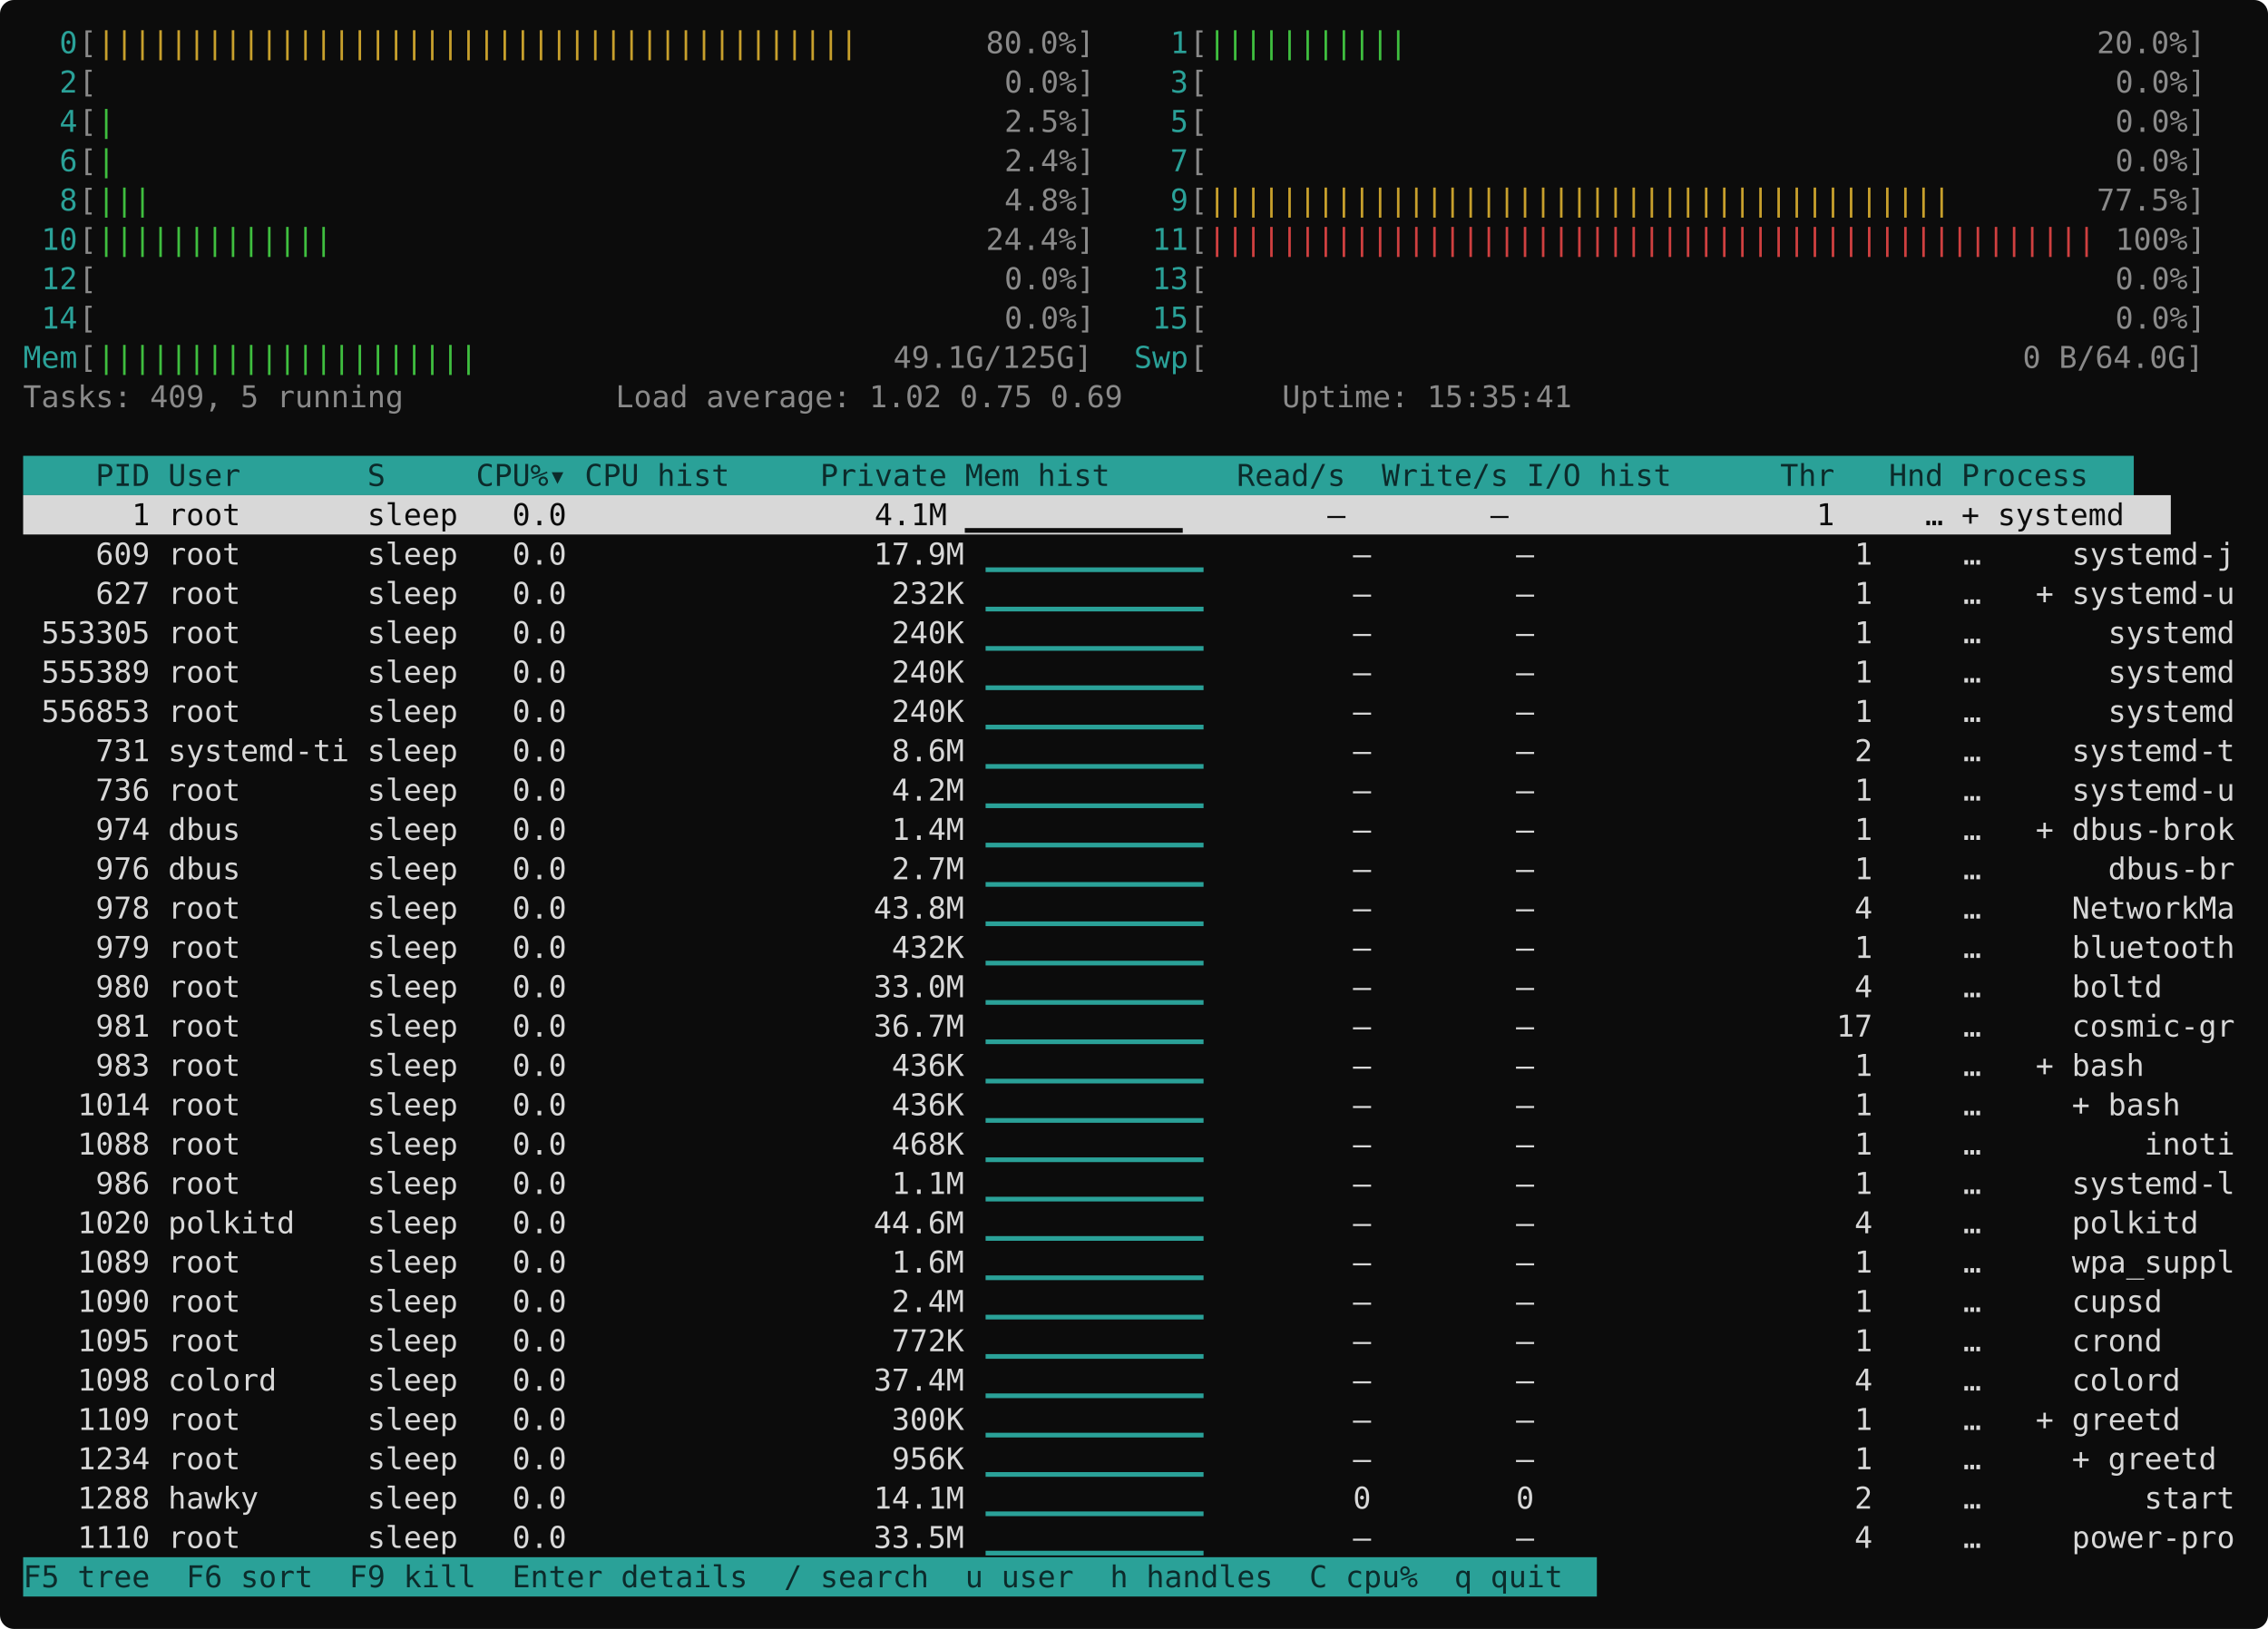
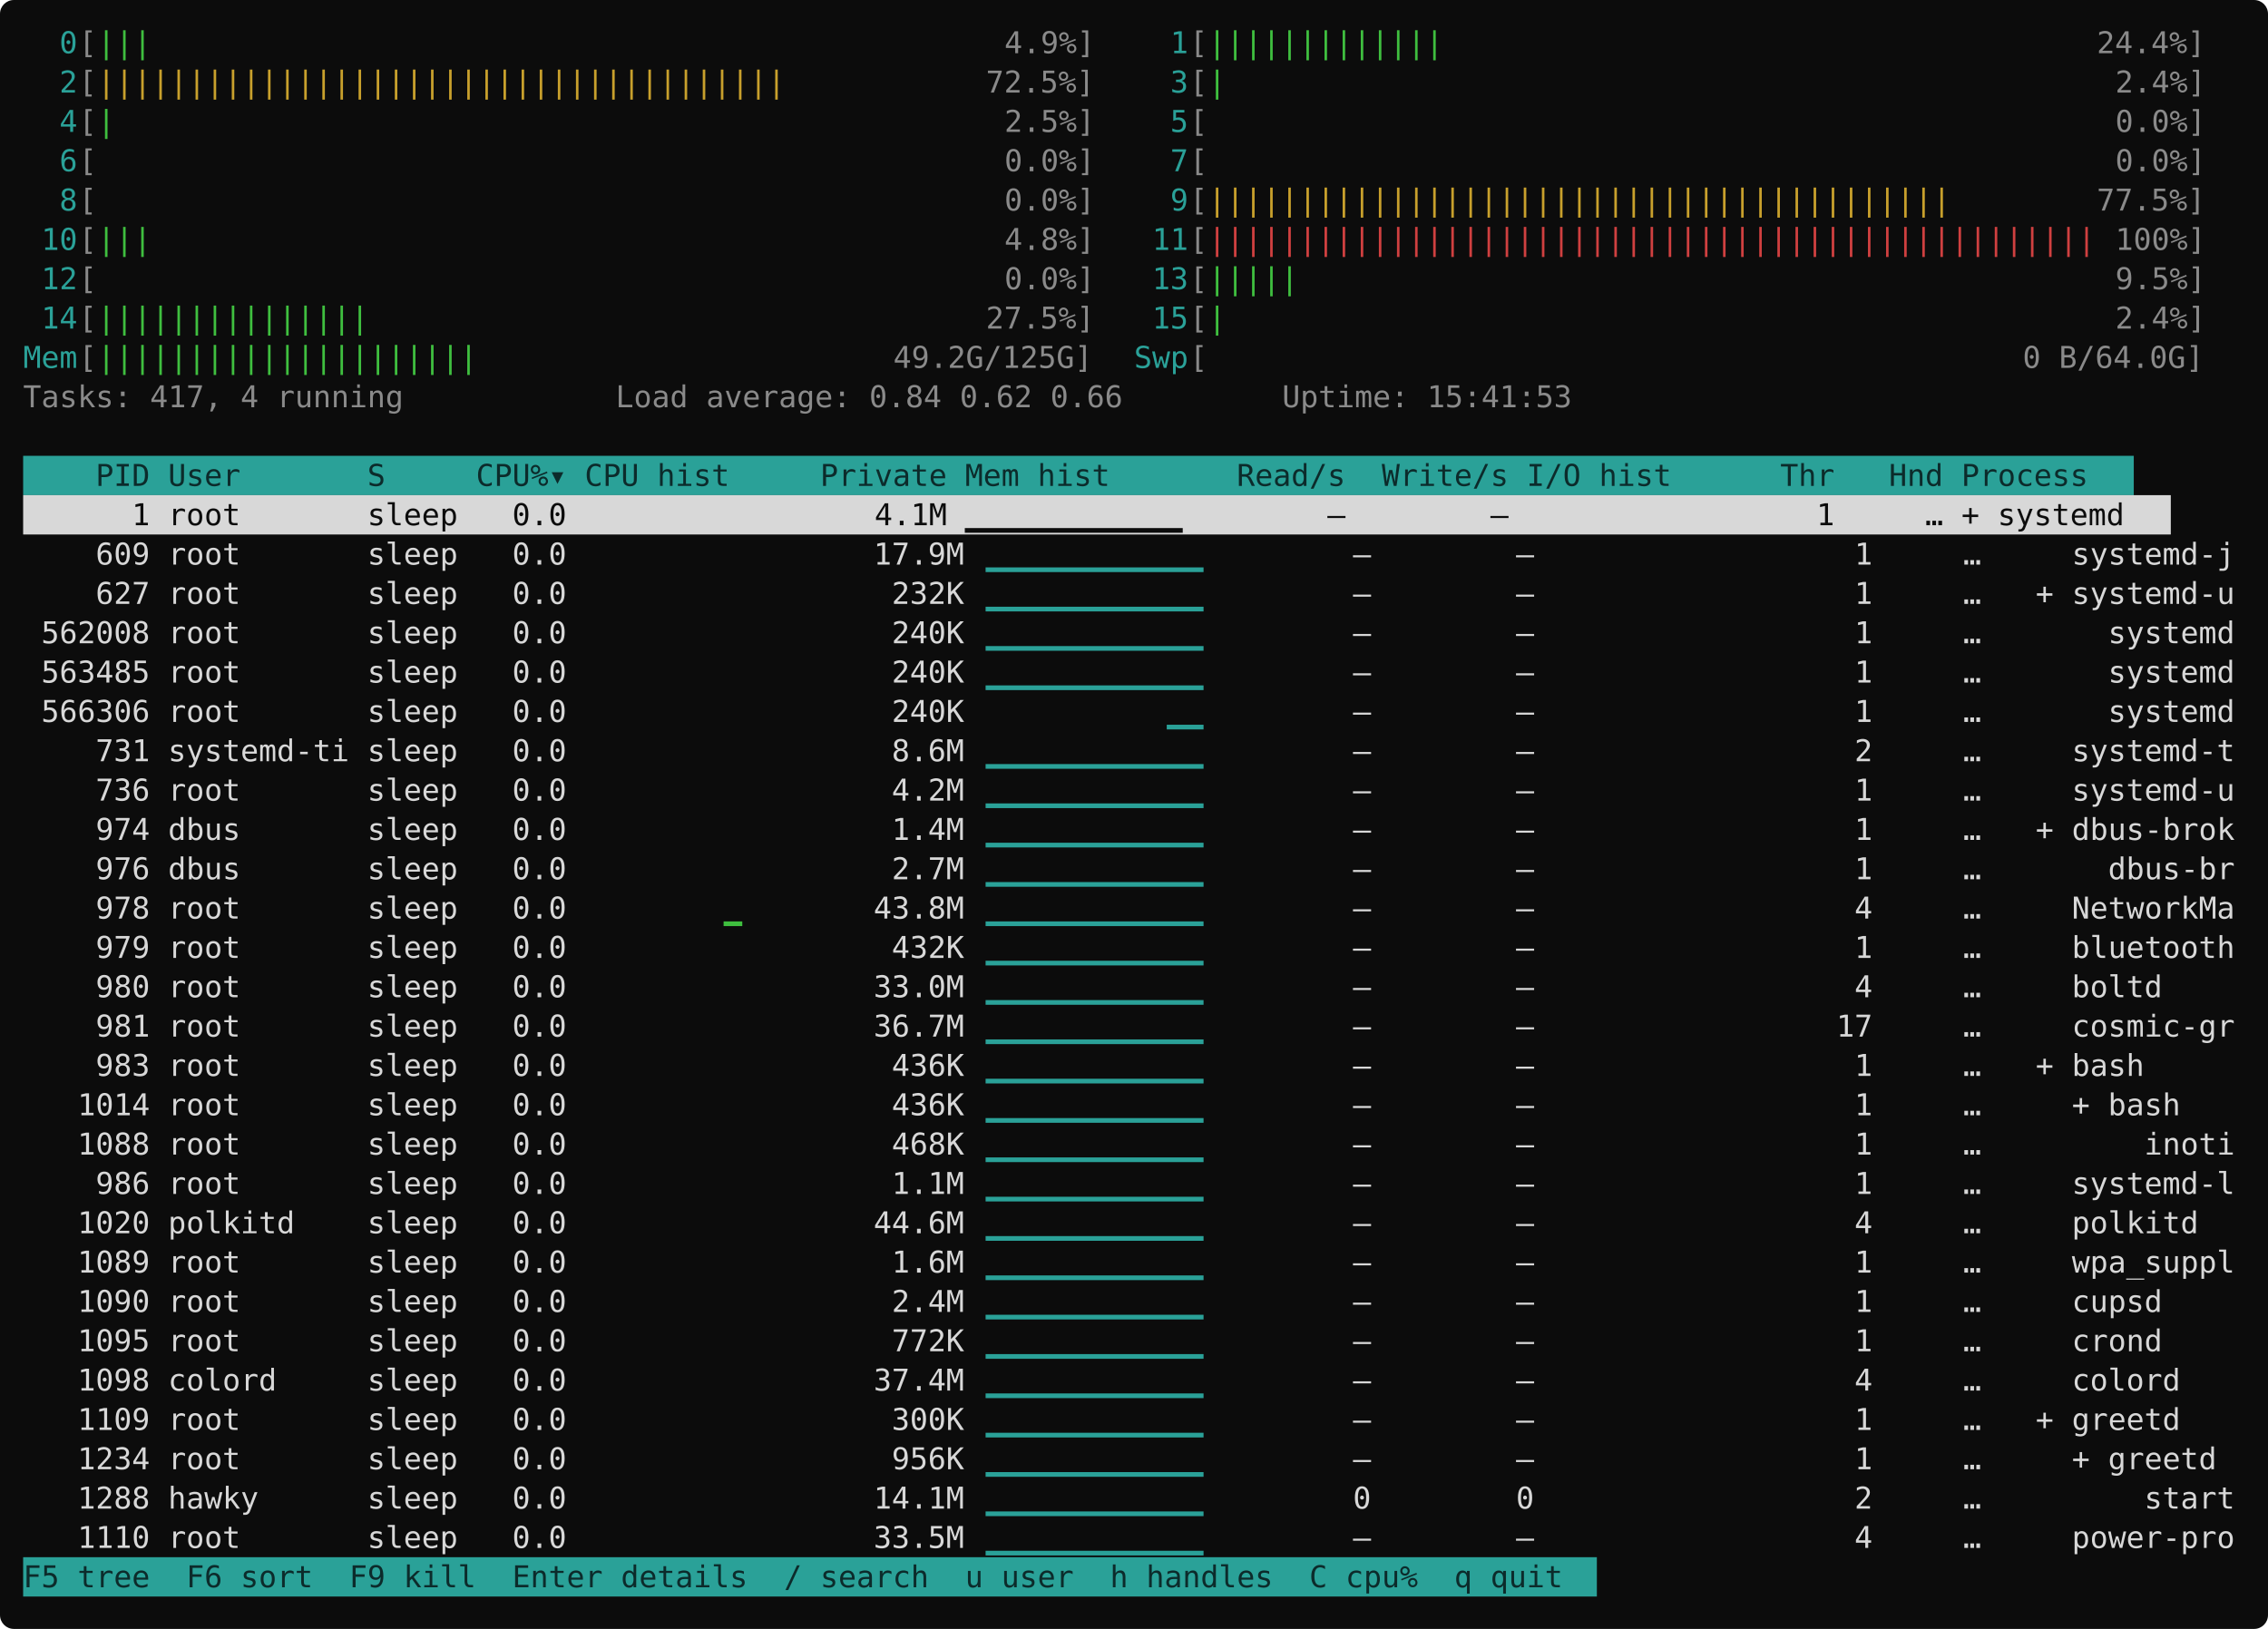
<svg xmlns="http://www.w3.org/2000/svg" width="980" height="704" viewBox="0 0 980 704" role="img" aria-label="procman --tui">
  <rect width="980" height="704" rx="6" fill="#0c0c0c" />
  <g font-family="ui-monospace,SFMono-Regular,Menlo,DejaVu Sans Mono,Consolas,monospace" font-size="13" xml:space="preserve">
    <text x="10" y="23" fill="#2aa198">  0</text>
    <text x="34" y="23" fill="#8a8a8a">[</text>
-     <text x="42" y="23" fill="#c8a02c">||||||||||||||||||||||||||||||||||||||||||</text>
-     <text x="378" y="23" fill="#d8d8d8">      </text>
-     <text x="426" y="23" fill="#8a8a8a">80.0%]</text>
+     <text x="42" y="23" fill="#3fbf3f">|||</text>
+     <text x="66" y="23" fill="#d8d8d8">                                              </text>
+     <text x="434" y="23" fill="#8a8a8a">4.9%]</text>
    <text x="474" y="23" fill="#d8d8d8">  </text>
    <text x="490" y="23" fill="#2aa198">  1</text>
    <text x="514" y="23" fill="#8a8a8a">[</text>
-     <text x="522" y="23" fill="#3fbf3f">|||||||||||</text>
-     <text x="610" y="23" fill="#d8d8d8">                                     </text>
-     <text x="906" y="23" fill="#8a8a8a">20.0%]</text>
+     <text x="522" y="23" fill="#3fbf3f">|||||||||||||</text>
+     <text x="626" y="23" fill="#d8d8d8">                                   </text>
+     <text x="906" y="23" fill="#8a8a8a">24.4%]</text>
    <text x="10" y="40" fill="#2aa198">  2</text>
    <text x="34" y="40" fill="#8a8a8a">[</text>
-     <text x="42" y="40" fill="#d8d8d8">                                                 </text>
-     <text x="434" y="40" fill="#8a8a8a">0.0%]</text>
+     <text x="42" y="40" fill="#c8a02c">||||||||||||||||||||||||||||||||||||||</text>
+     <text x="346" y="40" fill="#d8d8d8">          </text>
+     <text x="426" y="40" fill="#8a8a8a">72.5%]</text>
    <text x="474" y="40" fill="#d8d8d8">  </text>
    <text x="490" y="40" fill="#2aa198">  3</text>
    <text x="514" y="40" fill="#8a8a8a">[</text>
-     <text x="522" y="40" fill="#d8d8d8">                                                 </text>
-     <text x="914" y="40" fill="#8a8a8a">0.0%]</text>
+     <text x="522" y="40" fill="#3fbf3f">|</text>
+     <text x="530" y="40" fill="#d8d8d8">                                                </text>
+     <text x="914" y="40" fill="#8a8a8a">2.4%]</text>
    <text x="10" y="57" fill="#2aa198">  4</text>
    <text x="34" y="57" fill="#8a8a8a">[</text>
    <text x="42" y="57" fill="#3fbf3f">|</text>
    <text x="50" y="57" fill="#d8d8d8">                                                </text>
    <text x="434" y="57" fill="#8a8a8a">2.5%]</text>
    <text x="474" y="57" fill="#d8d8d8">  </text>
    <text x="490" y="57" fill="#2aa198">  5</text>
    <text x="514" y="57" fill="#8a8a8a">[</text>
    <text x="522" y="57" fill="#d8d8d8">                                                 </text>
    <text x="914" y="57" fill="#8a8a8a">0.0%]</text>
    <text x="10" y="74" fill="#2aa198">  6</text>
    <text x="34" y="74" fill="#8a8a8a">[</text>
-     <text x="42" y="74" fill="#3fbf3f">|</text>
-     <text x="50" y="74" fill="#d8d8d8">                                                </text>
-     <text x="434" y="74" fill="#8a8a8a">2.4%]</text>
+     <text x="42" y="74" fill="#d8d8d8">                                                 </text>
+     <text x="434" y="74" fill="#8a8a8a">0.0%]</text>
    <text x="474" y="74" fill="#d8d8d8">  </text>
    <text x="490" y="74" fill="#2aa198">  7</text>
    <text x="514" y="74" fill="#8a8a8a">[</text>
    <text x="522" y="74" fill="#d8d8d8">                                                 </text>
    <text x="914" y="74" fill="#8a8a8a">0.0%]</text>
    <text x="10" y="91" fill="#2aa198">  8</text>
    <text x="34" y="91" fill="#8a8a8a">[</text>
-     <text x="42" y="91" fill="#3fbf3f">|||</text>
-     <text x="66" y="91" fill="#d8d8d8">                                              </text>
-     <text x="434" y="91" fill="#8a8a8a">4.8%]</text>
+     <text x="42" y="91" fill="#d8d8d8">                                                 </text>
+     <text x="434" y="91" fill="#8a8a8a">0.0%]</text>
    <text x="474" y="91" fill="#d8d8d8">  </text>
    <text x="490" y="91" fill="#2aa198">  9</text>
    <text x="514" y="91" fill="#8a8a8a">[</text>
    <text x="522" y="91" fill="#c8a02c">|||||||||||||||||||||||||||||||||||||||||</text>
    <text x="850" y="91" fill="#d8d8d8">       </text>
    <text x="906" y="91" fill="#8a8a8a">77.5%]</text>
    <text x="10" y="108" fill="#2aa198"> 10</text>
    <text x="34" y="108" fill="#8a8a8a">[</text>
-     <text x="42" y="108" fill="#3fbf3f">|||||||||||||</text>
-     <text x="146" y="108" fill="#d8d8d8">                                   </text>
-     <text x="426" y="108" fill="#8a8a8a">24.4%]</text>
+     <text x="42" y="108" fill="#3fbf3f">|||</text>
+     <text x="66" y="108" fill="#d8d8d8">                                              </text>
+     <text x="434" y="108" fill="#8a8a8a">4.8%]</text>
    <text x="474" y="108" fill="#d8d8d8">  </text>
    <text x="490" y="108" fill="#2aa198"> 11</text>
    <text x="514" y="108" fill="#8a8a8a">[</text>
    <text x="522" y="108" fill="#d04040">|||||||||||||||||||||||||||||||||||||||||||||||||</text>
    <text x="914" y="108" fill="#8a8a8a">100%]</text>
    <text x="10" y="125" fill="#2aa198"> 12</text>
    <text x="34" y="125" fill="#8a8a8a">[</text>
    <text x="42" y="125" fill="#d8d8d8">                                                 </text>
    <text x="434" y="125" fill="#8a8a8a">0.0%]</text>
    <text x="474" y="125" fill="#d8d8d8">  </text>
    <text x="490" y="125" fill="#2aa198"> 13</text>
    <text x="514" y="125" fill="#8a8a8a">[</text>
-     <text x="522" y="125" fill="#d8d8d8">                                                 </text>
-     <text x="914" y="125" fill="#8a8a8a">0.0%]</text>
+     <text x="522" y="125" fill="#3fbf3f">|||||</text>
+     <text x="562" y="125" fill="#d8d8d8">                                            </text>
+     <text x="914" y="125" fill="#8a8a8a">9.5%]</text>
    <text x="10" y="142" fill="#2aa198"> 14</text>
    <text x="34" y="142" fill="#8a8a8a">[</text>
-     <text x="42" y="142" fill="#d8d8d8">                                                 </text>
-     <text x="434" y="142" fill="#8a8a8a">0.0%]</text>
+     <text x="42" y="142" fill="#3fbf3f">|||||||||||||||</text>
+     <text x="162" y="142" fill="#d8d8d8">                                 </text>
+     <text x="426" y="142" fill="#8a8a8a">27.5%]</text>
    <text x="474" y="142" fill="#d8d8d8">  </text>
    <text x="490" y="142" fill="#2aa198"> 15</text>
    <text x="514" y="142" fill="#8a8a8a">[</text>
-     <text x="522" y="142" fill="#d8d8d8">                                                 </text>
-     <text x="914" y="142" fill="#8a8a8a">0.0%]</text>
+     <text x="522" y="142" fill="#3fbf3f">|</text>
+     <text x="530" y="142" fill="#d8d8d8">                                                </text>
+     <text x="914" y="142" fill="#8a8a8a">2.4%]</text>
    <text x="10" y="159" fill="#2aa198">Mem</text>
    <text x="34" y="159" fill="#8a8a8a">[</text>
    <text x="42" y="159" fill="#3fbf3f">|||||||||||||||||||||</text>
    <text x="210" y="159" fill="#d8d8d8">                      </text>
-     <text x="386" y="159" fill="#8a8a8a">49.1G/125G]</text>
+     <text x="386" y="159" fill="#8a8a8a">49.2G/125G]</text>
    <text x="474" y="159" fill="#d8d8d8">  </text>
    <text x="490" y="159" fill="#2aa198">Swp</text>
    <text x="514" y="159" fill="#8a8a8a">[</text>
    <text x="522" y="159" fill="#d8d8d8">                                            </text>
    <text x="874" y="159" fill="#8a8a8a">0 B/64.0G]</text>
-     <text x="10" y="176" fill="#8a8a8a">Tasks: 409, 5 running</text>
+     <text x="10" y="176" fill="#8a8a8a">Tasks: 417, 4 running</text>
    <text x="178" y="176" fill="#d8d8d8">           </text>
-     <text x="266" y="176" fill="#8a8a8a">Load average: 1.02 0.75 0.69</text>
+     <text x="266" y="176" fill="#8a8a8a">Load average: 0.84 0.62 0.66</text>
    <text x="490" y="176" fill="#d8d8d8">        </text>
-     <text x="554" y="176" fill="#8a8a8a">Uptime: 15:35:41</text>
+     <text x="554" y="176" fill="#8a8a8a">Uptime: 15:41:53</text>
    <rect x="10" y="197" width="912" height="17" fill="#2aa198" />
    <text x="10" y="210" fill="#0c2b2b">    PID User       S     CPU%▾ CPU hist     Private Mem hist       Read/s  Write/s I/O hist      Thr   Hnd Process</text>
    <rect x="10" y="214" width="928" height="17" fill="#d8d8d8" />
    <text x="10" y="227" fill="#0c0c0c">      1 root       sleep   0.0                 4.1M ▁▁▁▁▁▁▁▁▁▁▁▁        —        —                 1     … + systemd</text>
    <text x="10" y="244" fill="#d8d8d8">    609 root       sleep   0.0 </text>
    <text x="258" y="244" fill="#3fbf3f">            </text>
    <text x="354" y="244" fill="#d8d8d8">   17.9M </text>
    <text x="426" y="244" fill="#2aa198">▁▁▁▁▁▁▁▁▁▁▁▁</text>
    <text x="522" y="244" fill="#d8d8d8">        —        — </text>
    <text x="674" y="244" fill="#c8a02c">            </text>
    <text x="770" y="244" fill="#d8d8d8">    1     …     systemd-j</text>
    <text x="10" y="261" fill="#d8d8d8">    627 root       sleep   0.0 </text>
    <text x="258" y="261" fill="#3fbf3f">            </text>
    <text x="354" y="261" fill="#d8d8d8">    232K </text>
    <text x="426" y="261" fill="#2aa198">▁▁▁▁▁▁▁▁▁▁▁▁</text>
    <text x="522" y="261" fill="#d8d8d8">        —        — </text>
    <text x="674" y="261" fill="#c8a02c">            </text>
    <text x="770" y="261" fill="#d8d8d8">    1     …   + systemd-u</text>
-     <text x="10" y="278" fill="#d8d8d8"> 553305 root       sleep   0.0 </text>
+     <text x="10" y="278" fill="#d8d8d8"> 562008 root       sleep   0.0 </text>
    <text x="258" y="278" fill="#3fbf3f">            </text>
    <text x="354" y="278" fill="#d8d8d8">    240K </text>
    <text x="426" y="278" fill="#2aa198">▁▁▁▁▁▁▁▁▁▁▁▁</text>
    <text x="522" y="278" fill="#d8d8d8">        —        — </text>
    <text x="674" y="278" fill="#c8a02c">            </text>
    <text x="770" y="278" fill="#d8d8d8">    1     …       systemd</text>
-     <text x="10" y="295" fill="#d8d8d8"> 555389 root       sleep   0.0 </text>
+     <text x="10" y="295" fill="#d8d8d8"> 563485 root       sleep   0.0 </text>
    <text x="258" y="295" fill="#3fbf3f">            </text>
    <text x="354" y="295" fill="#d8d8d8">    240K </text>
    <text x="426" y="295" fill="#2aa198">▁▁▁▁▁▁▁▁▁▁▁▁</text>
    <text x="522" y="295" fill="#d8d8d8">        —        — </text>
    <text x="674" y="295" fill="#c8a02c">            </text>
    <text x="770" y="295" fill="#d8d8d8">    1     …       systemd</text>
-     <text x="10" y="312" fill="#d8d8d8"> 556853 root       sleep   0.0 </text>
+     <text x="10" y="312" fill="#d8d8d8"> 566306 root       sleep   0.0 </text>
    <text x="258" y="312" fill="#3fbf3f">            </text>
    <text x="354" y="312" fill="#d8d8d8">    240K </text>
-     <text x="426" y="312" fill="#2aa198">▁▁▁▁▁▁▁▁▁▁▁▁</text>
+     <text x="426" y="312" fill="#2aa198">          ▁▁</text>
    <text x="522" y="312" fill="#d8d8d8">        —        — </text>
    <text x="674" y="312" fill="#c8a02c">            </text>
    <text x="770" y="312" fill="#d8d8d8">    1     …       systemd</text>
    <text x="10" y="329" fill="#d8d8d8">    731 systemd-ti sleep   0.0 </text>
    <text x="258" y="329" fill="#3fbf3f">            </text>
    <text x="354" y="329" fill="#d8d8d8">    8.6M </text>
    <text x="426" y="329" fill="#2aa198">▁▁▁▁▁▁▁▁▁▁▁▁</text>
    <text x="522" y="329" fill="#d8d8d8">        —        — </text>
    <text x="674" y="329" fill="#c8a02c">            </text>
    <text x="770" y="329" fill="#d8d8d8">    2     …     systemd-t</text>
    <text x="10" y="346" fill="#d8d8d8">    736 root       sleep   0.0 </text>
    <text x="258" y="346" fill="#3fbf3f">            </text>
    <text x="354" y="346" fill="#d8d8d8">    4.2M </text>
    <text x="426" y="346" fill="#2aa198">▁▁▁▁▁▁▁▁▁▁▁▁</text>
    <text x="522" y="346" fill="#d8d8d8">        —        — </text>
    <text x="674" y="346" fill="#c8a02c">            </text>
    <text x="770" y="346" fill="#d8d8d8">    1     …     systemd-u</text>
    <text x="10" y="363" fill="#d8d8d8">    974 dbus       sleep   0.0 </text>
    <text x="258" y="363" fill="#3fbf3f">            </text>
    <text x="354" y="363" fill="#d8d8d8">    1.4M </text>
    <text x="426" y="363" fill="#2aa198">▁▁▁▁▁▁▁▁▁▁▁▁</text>
    <text x="522" y="363" fill="#d8d8d8">        —        — </text>
    <text x="674" y="363" fill="#c8a02c">            </text>
    <text x="770" y="363" fill="#d8d8d8">    1     …   + dbus-brok</text>
    <text x="10" y="380" fill="#d8d8d8">    976 dbus       sleep   0.0 </text>
    <text x="258" y="380" fill="#3fbf3f">            </text>
    <text x="354" y="380" fill="#d8d8d8">    2.7M </text>
    <text x="426" y="380" fill="#2aa198">▁▁▁▁▁▁▁▁▁▁▁▁</text>
    <text x="522" y="380" fill="#d8d8d8">        —        — </text>
    <text x="674" y="380" fill="#c8a02c">            </text>
    <text x="770" y="380" fill="#d8d8d8">    1     …       dbus-br</text>
    <text x="10" y="397" fill="#d8d8d8">    978 root       sleep   0.0 </text>
-     <text x="258" y="397" fill="#3fbf3f">            </text>
+     <text x="258" y="397" fill="#3fbf3f">       ▁    </text>
    <text x="354" y="397" fill="#d8d8d8">   43.8M </text>
    <text x="426" y="397" fill="#2aa198">▁▁▁▁▁▁▁▁▁▁▁▁</text>
    <text x="522" y="397" fill="#d8d8d8">        —        — </text>
    <text x="674" y="397" fill="#c8a02c">            </text>
    <text x="770" y="397" fill="#d8d8d8">    4     …     NetworkMa</text>
    <text x="10" y="414" fill="#d8d8d8">    979 root       sleep   0.0 </text>
    <text x="258" y="414" fill="#3fbf3f">            </text>
    <text x="354" y="414" fill="#d8d8d8">    432K </text>
    <text x="426" y="414" fill="#2aa198">▁▁▁▁▁▁▁▁▁▁▁▁</text>
    <text x="522" y="414" fill="#d8d8d8">        —        — </text>
    <text x="674" y="414" fill="#c8a02c">            </text>
    <text x="770" y="414" fill="#d8d8d8">    1     …     bluetooth</text>
    <text x="10" y="431" fill="#d8d8d8">    980 root       sleep   0.0 </text>
    <text x="258" y="431" fill="#3fbf3f">            </text>
    <text x="354" y="431" fill="#d8d8d8">   33.0M </text>
    <text x="426" y="431" fill="#2aa198">▁▁▁▁▁▁▁▁▁▁▁▁</text>
    <text x="522" y="431" fill="#d8d8d8">        —        — </text>
    <text x="674" y="431" fill="#c8a02c">            </text>
    <text x="770" y="431" fill="#d8d8d8">    4     …     boltd</text>
    <text x="10" y="448" fill="#d8d8d8">    981 root       sleep   0.0 </text>
    <text x="258" y="448" fill="#3fbf3f">            </text>
    <text x="354" y="448" fill="#d8d8d8">   36.7M </text>
    <text x="426" y="448" fill="#2aa198">▁▁▁▁▁▁▁▁▁▁▁▁</text>
    <text x="522" y="448" fill="#d8d8d8">        —        — </text>
    <text x="674" y="448" fill="#c8a02c">            </text>
    <text x="770" y="448" fill="#d8d8d8">   17     …     cosmic-gr</text>
    <text x="10" y="465" fill="#d8d8d8">    983 root       sleep   0.0 </text>
    <text x="258" y="465" fill="#3fbf3f">            </text>
    <text x="354" y="465" fill="#d8d8d8">    436K </text>
    <text x="426" y="465" fill="#2aa198">▁▁▁▁▁▁▁▁▁▁▁▁</text>
    <text x="522" y="465" fill="#d8d8d8">        —        — </text>
    <text x="674" y="465" fill="#c8a02c">            </text>
    <text x="770" y="465" fill="#d8d8d8">    1     …   + bash</text>
    <text x="10" y="482" fill="#d8d8d8">   1014 root       sleep   0.0 </text>
    <text x="258" y="482" fill="#3fbf3f">            </text>
    <text x="354" y="482" fill="#d8d8d8">    436K </text>
    <text x="426" y="482" fill="#2aa198">▁▁▁▁▁▁▁▁▁▁▁▁</text>
    <text x="522" y="482" fill="#d8d8d8">        —        — </text>
    <text x="674" y="482" fill="#c8a02c">            </text>
    <text x="770" y="482" fill="#d8d8d8">    1     …     + bash</text>
    <text x="10" y="499" fill="#d8d8d8">   1088 root       sleep   0.0 </text>
    <text x="258" y="499" fill="#3fbf3f">            </text>
    <text x="354" y="499" fill="#d8d8d8">    468K </text>
    <text x="426" y="499" fill="#2aa198">▁▁▁▁▁▁▁▁▁▁▁▁</text>
    <text x="522" y="499" fill="#d8d8d8">        —        — </text>
    <text x="674" y="499" fill="#c8a02c">            </text>
    <text x="770" y="499" fill="#d8d8d8">    1     …         inoti</text>
    <text x="10" y="516" fill="#d8d8d8">    986 root       sleep   0.0 </text>
    <text x="258" y="516" fill="#3fbf3f">            </text>
    <text x="354" y="516" fill="#d8d8d8">    1.1M </text>
    <text x="426" y="516" fill="#2aa198">▁▁▁▁▁▁▁▁▁▁▁▁</text>
    <text x="522" y="516" fill="#d8d8d8">        —        — </text>
    <text x="674" y="516" fill="#c8a02c">            </text>
    <text x="770" y="516" fill="#d8d8d8">    1     …     systemd-l</text>
    <text x="10" y="533" fill="#d8d8d8">   1020 polkitd    sleep   0.0 </text>
    <text x="258" y="533" fill="#3fbf3f">            </text>
    <text x="354" y="533" fill="#d8d8d8">   44.6M </text>
    <text x="426" y="533" fill="#2aa198">▁▁▁▁▁▁▁▁▁▁▁▁</text>
    <text x="522" y="533" fill="#d8d8d8">        —        — </text>
    <text x="674" y="533" fill="#c8a02c">            </text>
    <text x="770" y="533" fill="#d8d8d8">    4     …     polkitd</text>
    <text x="10" y="550" fill="#d8d8d8">   1089 root       sleep   0.0 </text>
    <text x="258" y="550" fill="#3fbf3f">            </text>
    <text x="354" y="550" fill="#d8d8d8">    1.6M </text>
    <text x="426" y="550" fill="#2aa198">▁▁▁▁▁▁▁▁▁▁▁▁</text>
    <text x="522" y="550" fill="#d8d8d8">        —        — </text>
    <text x="674" y="550" fill="#c8a02c">            </text>
    <text x="770" y="550" fill="#d8d8d8">    1     …     wpa_suppl</text>
    <text x="10" y="567" fill="#d8d8d8">   1090 root       sleep   0.0 </text>
    <text x="258" y="567" fill="#3fbf3f">            </text>
    <text x="354" y="567" fill="#d8d8d8">    2.4M </text>
    <text x="426" y="567" fill="#2aa198">▁▁▁▁▁▁▁▁▁▁▁▁</text>
    <text x="522" y="567" fill="#d8d8d8">        —        — </text>
    <text x="674" y="567" fill="#c8a02c">            </text>
    <text x="770" y="567" fill="#d8d8d8">    1     …     cupsd</text>
    <text x="10" y="584" fill="#d8d8d8">   1095 root       sleep   0.0 </text>
    <text x="258" y="584" fill="#3fbf3f">            </text>
    <text x="354" y="584" fill="#d8d8d8">    772K </text>
    <text x="426" y="584" fill="#2aa198">▁▁▁▁▁▁▁▁▁▁▁▁</text>
    <text x="522" y="584" fill="#d8d8d8">        —        — </text>
    <text x="674" y="584" fill="#c8a02c">            </text>
    <text x="770" y="584" fill="#d8d8d8">    1     …     crond</text>
    <text x="10" y="601" fill="#d8d8d8">   1098 colord     sleep   0.0 </text>
    <text x="258" y="601" fill="#3fbf3f">            </text>
    <text x="354" y="601" fill="#d8d8d8">   37.4M </text>
    <text x="426" y="601" fill="#2aa198">▁▁▁▁▁▁▁▁▁▁▁▁</text>
    <text x="522" y="601" fill="#d8d8d8">        —        — </text>
    <text x="674" y="601" fill="#c8a02c">            </text>
    <text x="770" y="601" fill="#d8d8d8">    4     …     colord</text>
    <text x="10" y="618" fill="#d8d8d8">   1109 root       sleep   0.0 </text>
    <text x="258" y="618" fill="#3fbf3f">            </text>
    <text x="354" y="618" fill="#d8d8d8">    300K </text>
    <text x="426" y="618" fill="#2aa198">▁▁▁▁▁▁▁▁▁▁▁▁</text>
    <text x="522" y="618" fill="#d8d8d8">        —        — </text>
    <text x="674" y="618" fill="#c8a02c">            </text>
    <text x="770" y="618" fill="#d8d8d8">    1     …   + greetd</text>
    <text x="10" y="635" fill="#d8d8d8">   1234 root       sleep   0.0 </text>
    <text x="258" y="635" fill="#3fbf3f">            </text>
    <text x="354" y="635" fill="#d8d8d8">    956K </text>
    <text x="426" y="635" fill="#2aa198">▁▁▁▁▁▁▁▁▁▁▁▁</text>
    <text x="522" y="635" fill="#d8d8d8">        —        — </text>
    <text x="674" y="635" fill="#c8a02c">            </text>
    <text x="770" y="635" fill="#d8d8d8">    1     …     + greetd</text>
    <text x="10" y="652" fill="#d8d8d8">   1288 hawky      sleep   0.0 </text>
    <text x="258" y="652" fill="#3fbf3f">            </text>
    <text x="354" y="652" fill="#d8d8d8">   14.1M </text>
    <text x="426" y="652" fill="#2aa198">▁▁▁▁▁▁▁▁▁▁▁▁</text>
    <text x="522" y="652" fill="#d8d8d8">        0        0 </text>
    <text x="674" y="652" fill="#c8a02c">            </text>
    <text x="770" y="652" fill="#d8d8d8">    2     …         start</text>
    <text x="10" y="669" fill="#d8d8d8">   1110 root       sleep   0.0 </text>
    <text x="258" y="669" fill="#3fbf3f">            </text>
    <text x="354" y="669" fill="#d8d8d8">   33.5M </text>
    <text x="426" y="669" fill="#2aa198">▁▁▁▁▁▁▁▁▁▁▁▁</text>
    <text x="522" y="669" fill="#d8d8d8">        —        — </text>
    <text x="674" y="669" fill="#c8a02c">            </text>
    <text x="770" y="669" fill="#d8d8d8">    4     …     power-pro</text>
    <rect x="10" y="673" width="680" height="17" fill="#2aa198" />
    <text x="10" y="686" fill="#0c2b2b">F5 tree  F6 sort  F9 kill  Enter details  / search  u user  h handles  C cpu%  q quit</text>
  </g>
</svg>
